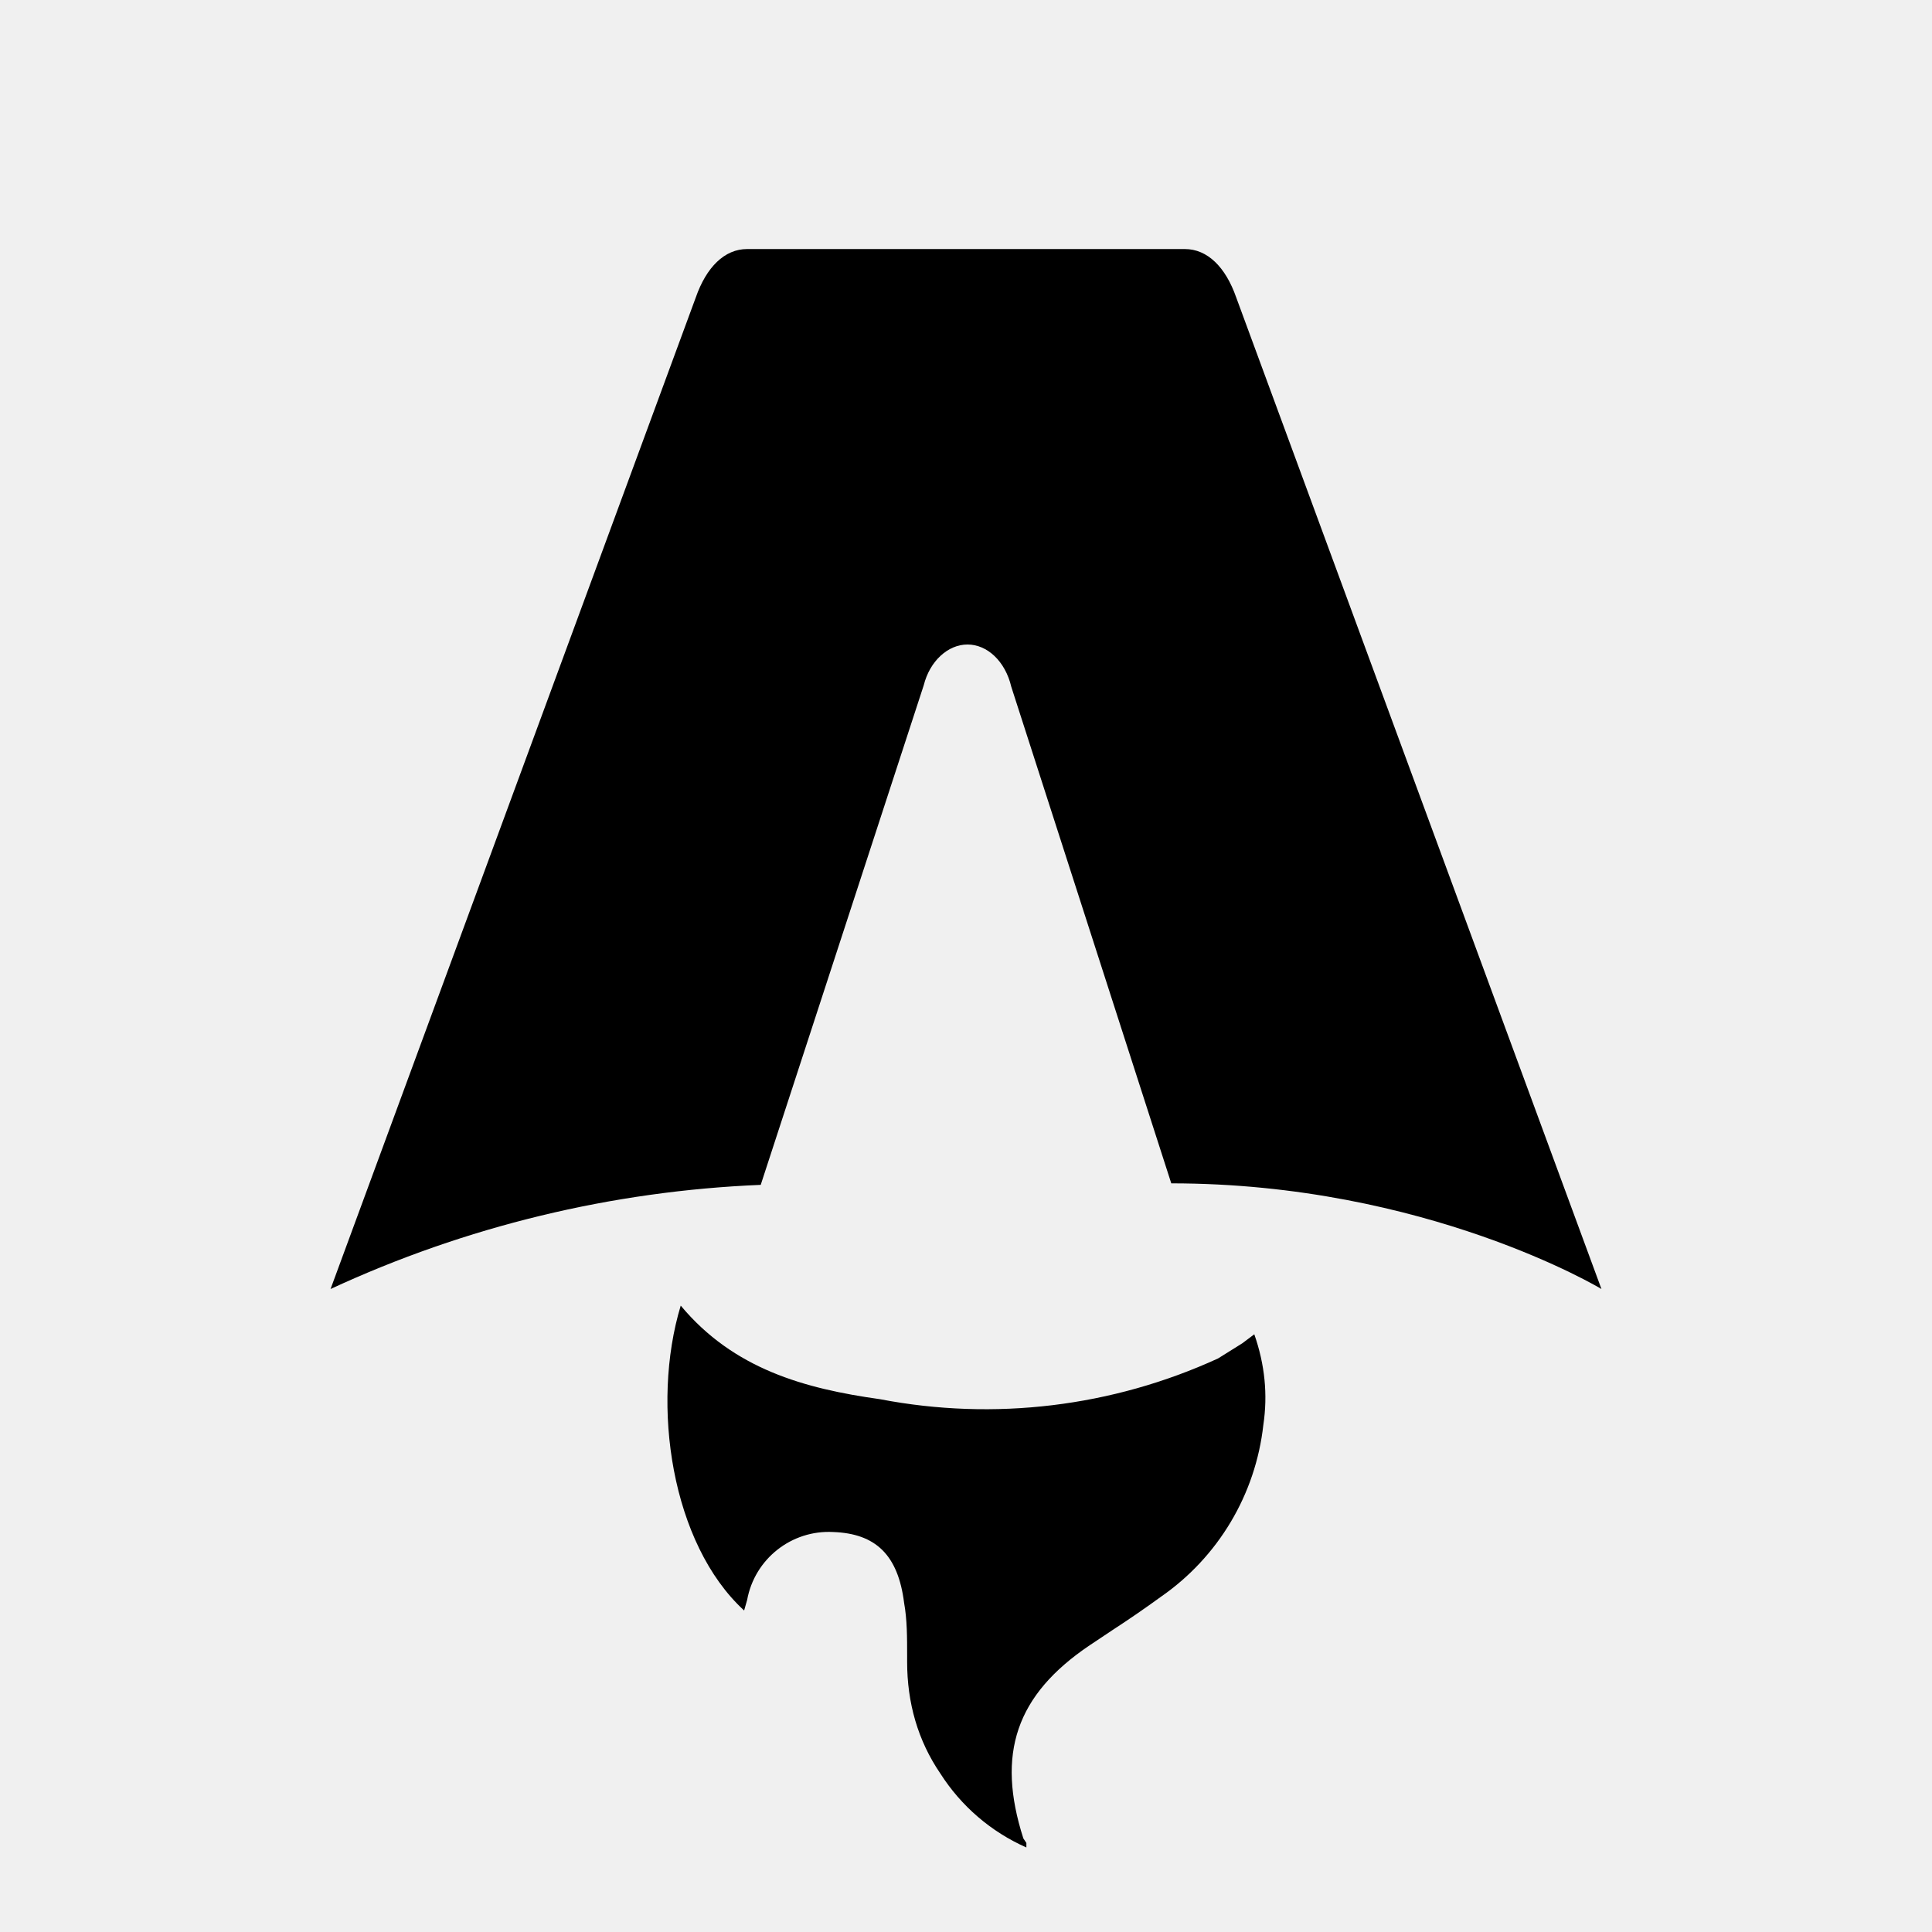
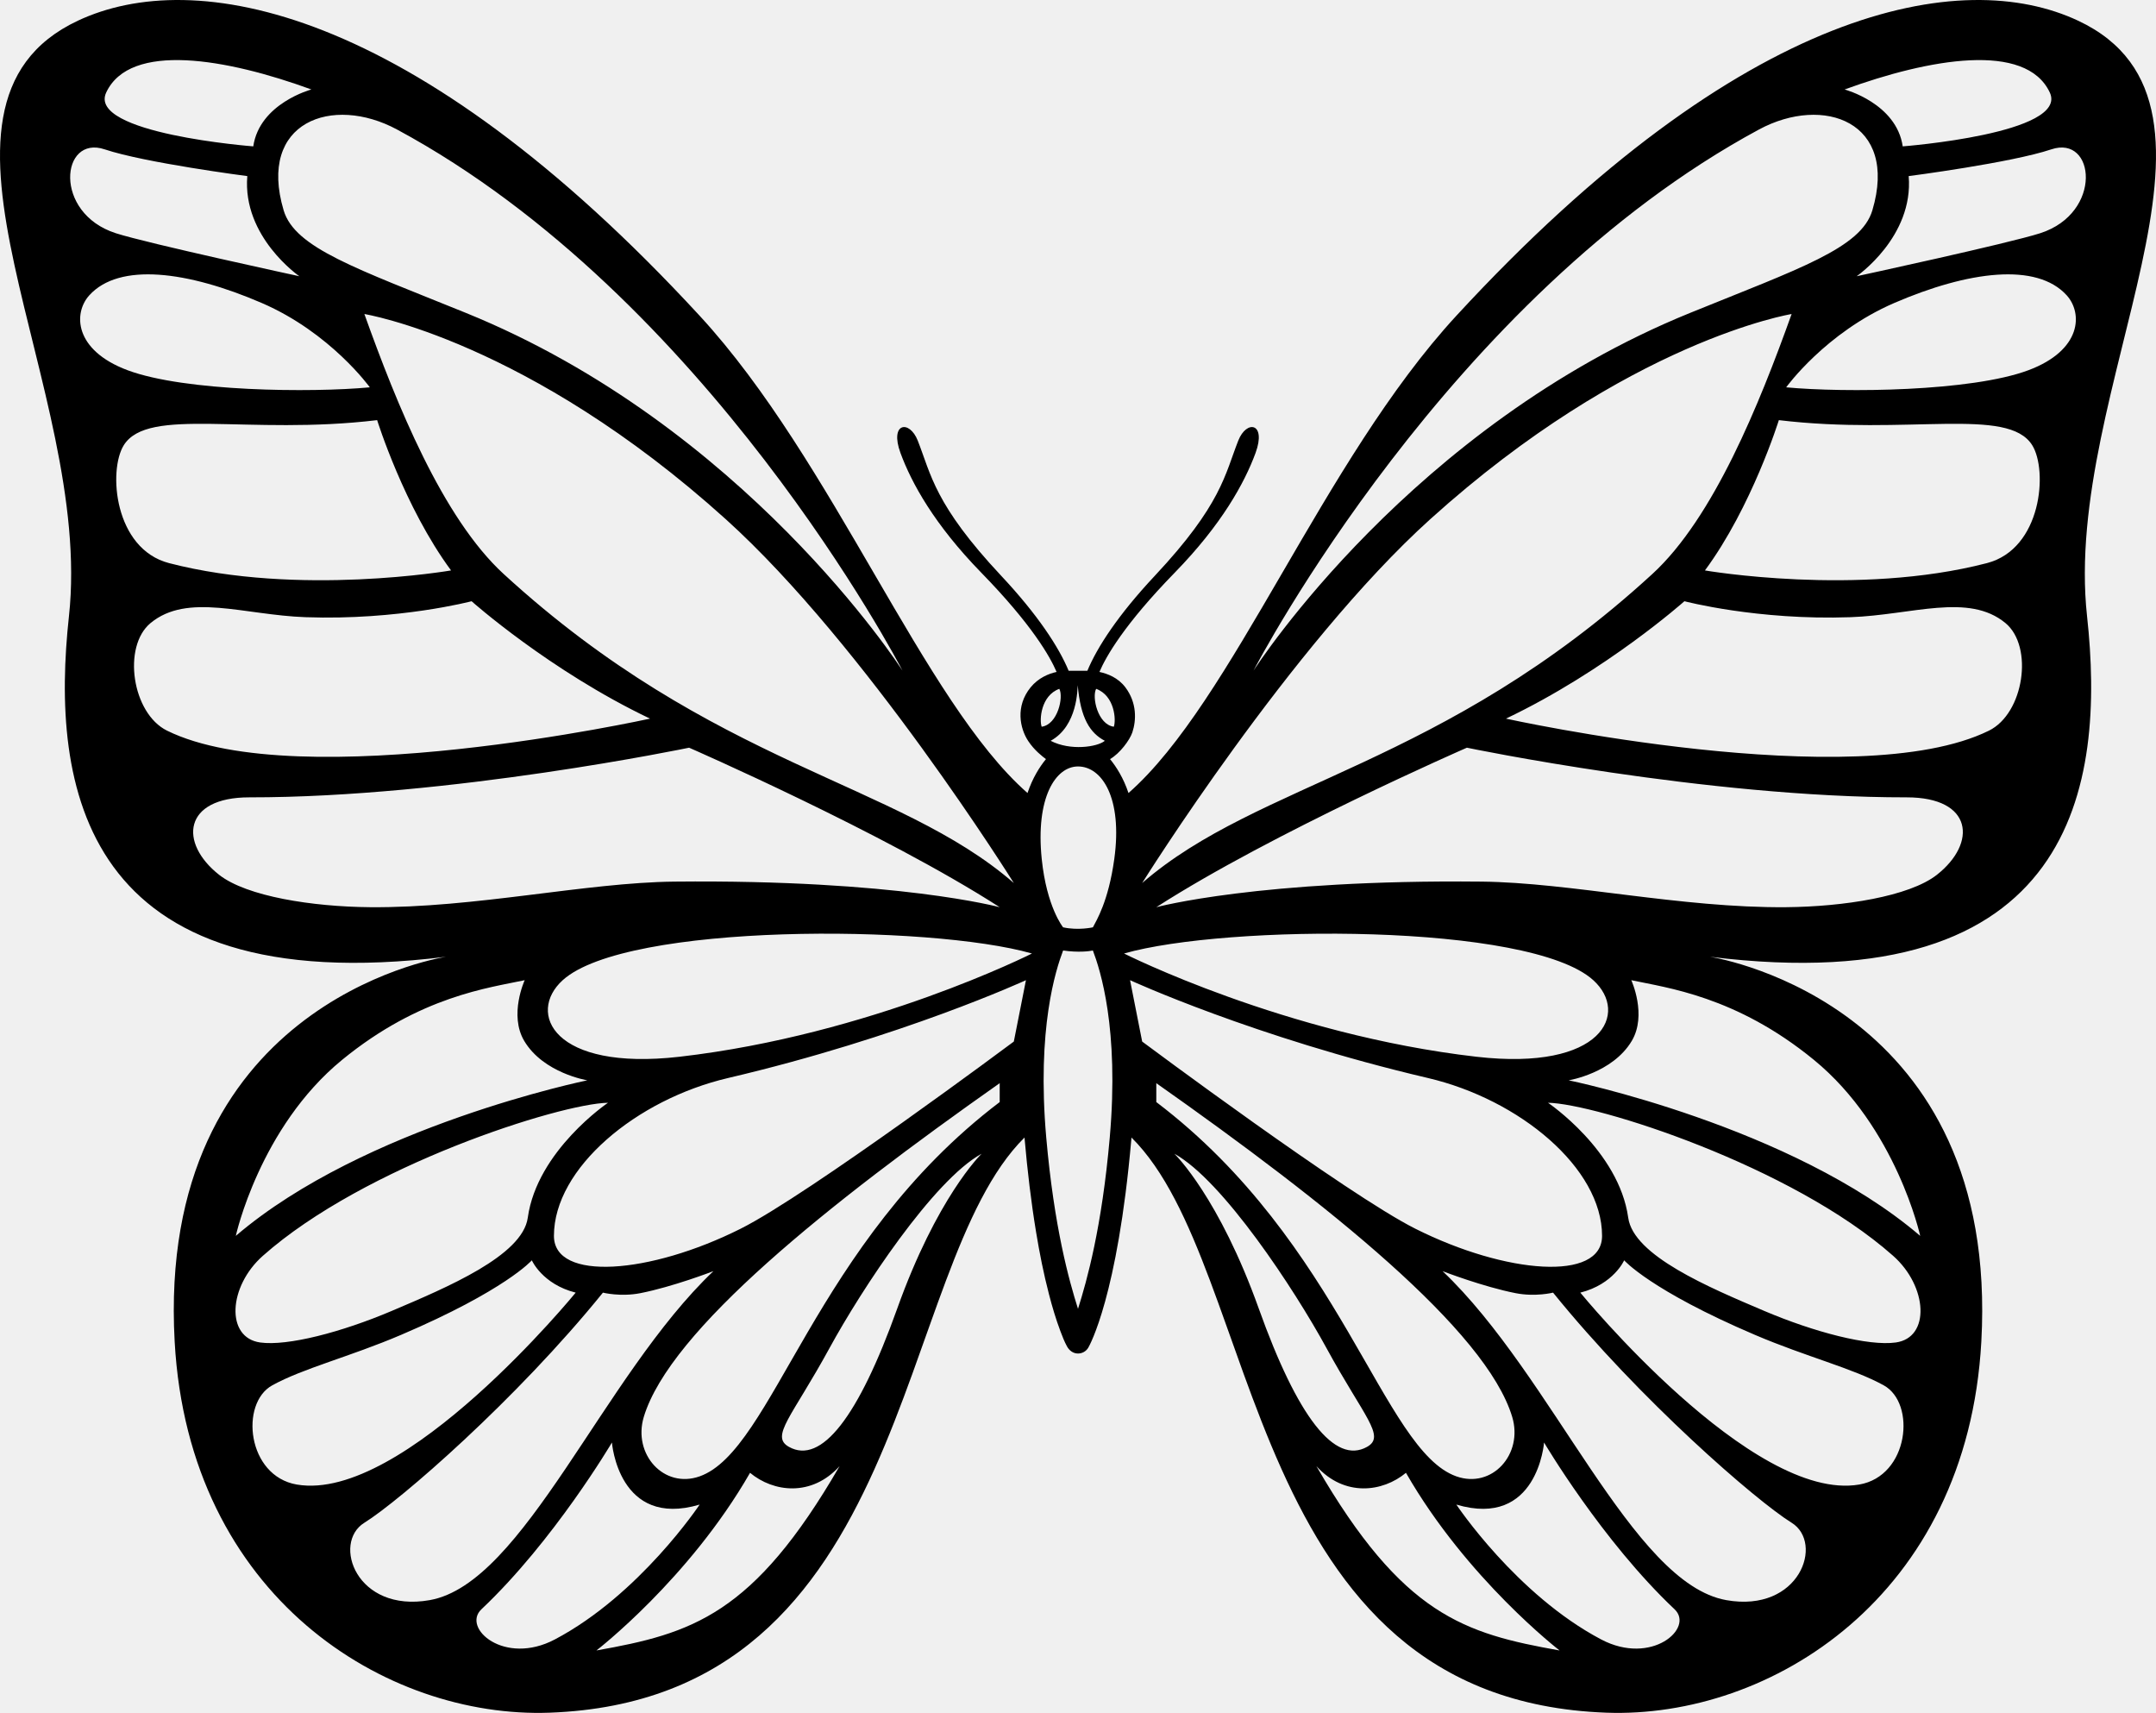
- <svg xmlns="http://www.w3.org/2000/svg" fill="none" viewBox="0 0 128 128">
-   <path d="M50.4 78.5a75.1 75.1 0 0 0-28.5 6.9l24.2-65.7c.7-2 1.9-3.2 3.4-3.2h29c1.5 0 2.7 1.2 3.4 3.2l24.2 65.7s-11.6-7-28.5-7L67 45.5c-.4-1.7-1.6-2.8-2.9-2.8-1.3 0-2.5 1.1-2.9 2.7L50.4 78.5Zm-1.1 28.2Zm-4.2-20.2c-2 6.6-.6 15.8 4.2 20.2a17.5 17.5 0 0 1 .2-.7 5.5 5.5 0 0 1 5.7-4.5c2.8.1 4.3 1.5 4.7 4.7.2 1.1.2 2.3.2 3.5v.4c0 2.7.7 5.2 2.2 7.4a13 13 0 0 0 5.7 4.9v-.3l-.2-.3c-1.8-5.6-.5-9.5 4.4-12.8l1.5-1a73 73 0 0 0 3.2-2.2 16 16 0 0 0 6.8-11.4c.3-2 .1-4-.6-6l-.8.6-1.6 1a37 37 0 0 1-22.4 2.7c-5-.7-9.7-2-13.2-6.2Z" />
-   <style>
-         path { fill: #000; }
-         @media (prefers-color-scheme: dark) {
-             path { fill: #FFF; }
-         }
-     </style>
+ <svg xmlns="http://www.w3.org/2000/svg" viewBox="0 0 6430.413 5108" height="5108" width="6430.413" xml:space="preserve" id="svg2" version="1.1">
+   <defs id="defs6" />
+   <g transform="matrix(1.333333,0,0,-1.333333,0,5108)" id="g10">
+     <g transform="scale(0.1)" id="g12">
+       <g transform="scale(2.95877)" id="g14">
+         <path id="path16" style="fill:#000000;fill-opacity:1;fill-rule:nonzero;stroke:none" d="m 15335.8,10149.5 c -432.8,-161.91 -1390,-170.84 -1831.7,-129.4 0,0 297.2,413.2 817.1,637.6 560.9,242.1 1077.1,308 1303.7,58 121.8,-134.3 115.7,-414.6 -289.1,-566.2 z m -314,-1458.23 c -979.9,-254.39 -2131.9,-55.26 -2131.9,-55.26 354.9,480.61 558.8,1136.11 558.8,1136.11 976.4,-117.08 1731,104.62 1915.3,-189.18 119.4,-190.7 73.2,-783.85 -342.2,-891.67 z m 15.3,-1266.33 c -1001.7,-493.96 -3651.6,90.78 -3651.6,90.78 759,361.87 1349.2,887.46 1349.2,887.46 0,0 552.1,-145.7 1255.5,-120.63 464.6,16.36 893.1,187.18 1172.3,-44.95 213.4,-177.57 139.6,-682.14 -125.4,-812.66 z m -393.3,-1089.48 c -209.1,-164.59 -708.9,-241.41 -1139.7,-245.1 -798.8,-6.93 -1629.5,186.47 -2303.7,193.39 -1683.48,17 -2458.4,-193.56 -2458.4,-193.56 871.44,561.32 2348.2,1205.84 2348.2,1205.84 0,0 1809,-376.84 3324.3,-375.32 502,0.67 534.2,-345.18 229.3,-585.25 z m -929.6,-1399.6 c 623.2,-510.61 803.1,-1330.01 803.1,-1330.01 -972.1,831.19 -2657.6,1175.86 -2657.6,1175.86 0,0 331.4,53.61 476.8,297.52 117.4,197.11 -3.4,459.42 -3.4,459.42 265.4,-57.29 791.1,-119.44 1381.1,-602.79 z m 618.4,-2135.95 c -206,-28.63 -614.9,77.33 -996.4,239.56 -417.8,177.74 -986.6,416.63 -1026.3,703.5 -70.6,508.08 -606.6,869.11 -606.6,869.11 363.7,-6.39 1841.9,-476.58 2609.6,-1157.17 261.1,-231.31 282.9,-618.6 19.7,-655 z m -276.3,-1073.79 c -809.9,-138.98 -2108.6,1450.67 -2108.6,1450.67 252.7,63.84 331.5,244.26 331.5,244.26 0,0 198.3,-226.25 989.4,-563.85 387.3,-165.27 739.1,-252.03 973,-381.07 246.5,-135.94 190.8,-685.32 -185.3,-750.01 z M 13051.5,852.313 c -713.8,125.999 -1309.8,1694.247 -2145.1,2486.877 9.4,-3.55 307.3,-118.26 552.4,-166.45 150.3,-29.31 282.9,4.05 282.9,4.05 656.1,-810.67 1536.5,-1573.96 1803.5,-1739.4 246.3,-152.47 61.4,-683.125 -493.7,-585.077 z m -946.4,-296.981 c -641.9,338.585 -1094.6,1019.338 -1094.6,1019.338 614.3,-182.27 663.1,469.18 663.1,469.18 0,0 438.5,-743.58 986.7,-1260.62 150.6,-142.153 -173.7,-429.232 -555.2,-227.898 z M 9952.23,1865.64 c 211.77,-234.52 500.37,-197.79 677.27,-50.9 460.7,-803.07 1161.4,-1342.822 1161.4,-1342.822 -720.6,128.196 -1186,265.685 -1838.67,1393.722 z M 8878.61,4226.82 c 365.42,-201 906.87,-1023.43 1150.79,-1470.54 283.9,-520.22 449.5,-664.91 306.1,-745.28 -244.1,-136.78 -525.28,224.56 -818.58,1044.83 -299.18,836.59 -627.86,1160.88 -638.31,1170.99 z M 8742,4760.15 c 1297.7,-913.39 2493.1,-1867.57 2690.7,-2522.4 84.9,-282.01 -151.8,-545.46 -422.2,-449.78 -558.3,197.75 -862.3,1762.96 -2268.5,2829.35 z m -198.46,778.5 c 0,0 938.36,-431.8 2252.36,-739.57 693.4,-162.39 1316.2,-681.09 1316.2,-1193.23 0,-347.37 -726.6,-289.58 -1411.2,53.91 -514.1,257.74 -2065.7,1414.91 -2065.7,1414.91 0,0 -38.43,193.26 -91.66,463.98 z m 3502.16,0 c 273.5,-247.5 72.8,-688.36 -882.6,-578.86 -1448.57,166.29 -2665.05,780.49 -2665.05,780.49 769.88,220.2 3068.25,232.84 3547.65,-201.63 z m -3621.26,916.59 c -44.48,-323.1 -135.94,-466.3 -161.72,-517 0,0 -110.69,-25.45 -225.4,0 0,0 -124.17,151.95 -161.55,517 -47.36,462.76 104.6,698.98 274.26,698.98 180.59,0 337.91,-236.72 274.41,-698.98 z m -34.37,-2106.48 c -59.62,-678.89 -172.51,-1080.85 -240.04,-1294.45 -67.56,213.6 -180.27,615.73 -240.06,1294.45 -72.63,828.18 73.27,1271.07 127.52,1414.27 114.54,-16.53 198.97,-5.91 225.06,0 54.41,-143.71 200.15,-586.43 127.52,-1414.27 z m -514.64,3105.82 c -18.35,48.16 -7.57,234.99 133.43,286.37 33.49,-62.33 -12.3,-269.71 -133.43,-286.37 z m 272.58,313.84 c 21.05,-249.49 92.64,-361.53 204.84,-420.31 -56.44,-47.18 -260.95,-77.16 -409.52,0 206.7,113.87 201.63,397.06 204.68,420.31 z m 139.14,-27.47 c 141.18,-51.38 151.96,-238.21 133.6,-286.37 -121.29,16.66 -166.96,224.04 -133.6,286.37 z m 2526.15,1282.52 c 1496.6,1350.43 2731.9,1550.73 2731.9,1550.73 -243.7,-681.12 -590.6,-1541.3 -1053,-1965.16 -1586.6,-1454.99 -2975.28,-1569.91 -3857,-2335.9 0,0 1124.32,1799.53 2178.1,2750.33 z m 2485.5,2945.73 c 487.5,262.7 1056.4,59.5 856.8,-611.3 -84.9,-285.4 -550.1,-439 -1376.4,-774.6 -2104.9,-854.47 -3278.27,-2667.48 -3302.37,-2705.03 24.95,47.99 1476.97,2826.83 3821.97,4090.93 z m 2198.1,280 c 146.2,-311 -1111.7,-407.7 -1111.7,-407.7 -47.8,326.3 -439.4,430.1 -439.4,430.1 641.2,234 1370.3,361.7 1551.1,-22.4 z m -71.8,-1064 c -239.5,-77.3 -1388.1,-325.3 -1388.1,-325.3 0,0 431.7,297.5 393.3,756.9 0,0 775.1,100.4 1078.7,202.3 331,111 391.7,-480.4 -83.9,-633.9 z M 5136.89,4959.79 c -955.36,-109.5 -1156.02,331.36 -882.59,578.86 479.45,434.47 2777.8,421.83 3547.68,201.63 0,0 -1216.48,-614.2 -2665.09,-780.49 z m 2527.94,114.88 c 0,0 -1551.52,-1157.17 -2065.68,-1414.91 -684.65,-343.49 -1411.23,-401.28 -1411.23,-53.91 0,512.14 622.83,1030.84 1316.22,1193.23 1313.99,307.77 2252.35,739.57 2252.35,739.57 -53.23,-270.72 -91.66,-463.98 -91.66,-463.98 z m -106.8,-457.35 C 6151.87,3550.93 5847.8,1985.72 5289.52,1787.97 c -270.41,-95.68 -507.1,167.77 -422.16,449.78 197.58,654.83 1393.01,1609.01 2690.67,2522.4 z M 6783.12,3055.83 C 6489.82,2235.56 6208.65,1874.22 5964.53,2011 c -143.37,80.37 22.24,225.06 306.11,745.28 243.92,447.11 785.39,1269.54 1150.78,1470.54 -10.44,-10.11 -339.13,-334.4 -638.3,-1170.99 z M 4509.2,471.918 c 0,0 700.63,539.752 1161.36,1342.822 176.9,-146.89 465.46,-183.62 677.24,50.9 C 5695.16,737.603 5229.7,600.114 4509.2,471.918 Z M 3639.75,783.23 c 548.17,517.04 986.7,1260.62 986.7,1260.62 0,0 48.83,-651.45 663.07,-469.18 0,0 -452.68,-680.753 -1094.5,-1019.338 -381.58,-201.334 -705.87,85.745 -555.27,227.898 z m -884.94,654.16 c 267.01,165.44 1147.42,928.73 1803.57,1739.4 0,0 132.58,-33.36 282.85,-4.05 245.1,48.19 542.96,162.9 552.39,166.45 C 4558.38,2546.56 3962.35,978.312 3248.57,852.313 2693.48,754.265 2508.51,1284.92 2754.81,1437.39 Z m -511.12,288.73 c -376.01,64.69 -431.77,614.07 -185.31,750.01 233.99,129.04 585.75,215.8 973.04,381.07 791.11,337.6 989.4,563.85 989.4,563.85 0,0 78.82,-180.42 331.53,-244.26 0,0 -1298.69,-1589.65 -2108.66,-1450.67 z m -256.57,1728.79 c 767.69,680.59 2245.95,1150.78 2609.65,1157.17 0,0 -536.03,-361.03 -606.64,-869.11 -39.74,-286.87 -608.46,-525.76 -1026.26,-703.5 -381.57,-162.23 -790.43,-268.19 -996.46,-239.56 -263.14,36.4 -241.41,423.69 19.71,655 z m 598.72,1480.95 c 589.96,483.35 1115.73,545.5 1381.07,602.79 0,0 -120.79,-262.31 -3.38,-459.42 145.37,-243.91 476.76,-297.52 476.76,-297.52 0,0 -1685.48,-344.67 -2657.52,-1175.86 0,0 179.92,819.4 803.07,1330.01 z m 210.07,1154.5 c -430.76,3.69 -930.59,80.51 -1139.65,245.1 -304.92,240.07 -272.75,585.92 229.28,585.25 1515.33,-1.52 3324.29,375.32 3324.29,375.32 0,0 1476.76,-644.52 2348.2,-1205.84 0,0 -774.91,210.56 -2458.38,193.56 -674.2,-6.92 -1504.88,-200.32 -2303.74,-193.39 z M 1137.56,8237.6 c 279.14,232.13 707.71,61.31 1172.33,44.95 703.34,-25.07 1255.41,120.63 1255.41,120.63 0,0 590.27,-525.59 1349.2,-887.46 0,0 -2649.92,-584.74 -3651.6,-90.78 -265,130.52 -338.786,635.09 -125.34,812.66 z M 936.074,9582.94 c 184.296,293.8 938.846,72.1 1915.266,189.18 0,0 203.84,-655.5 558.79,-1136.11 0,0 -1151.95,-199.13 -2131.91,55.26 -415.427,107.82 -461.587,700.97 -342.146,891.67 z m -260.95,1132.76 c 226.584,250 742.756,184.1 1303.736,-58 519.88,-224.4 817.05,-637.6 817.05,-637.6 -441.71,-41.44 -1398.92,-32.51 -1831.702,129.4 -404.818,151.6 -410.884,431.9 -289.084,566.2 z m 115.903,1103.4 c 303.573,-101.9 1078.673,-202.3 1078.673,-202.3 -38.41,-459.4 393.36,-756.9 393.36,-756.9 0,0 -1148.58,248 -1388.137,325.3 -475.572,153.5 -414.924,744.9 -83.896,633.9 z m 12.13,430.1 c 180.762,384.1 909.873,256.4 1551.043,22.4 0,0 -391.51,-103.8 -439.35,-430.1 0,0 -1257.919,96.7 -1111.693,407.7 z m 2198.113,-280 c 2345,-1264.1 3796.99,-4042.94 3821.93,-4090.93 -24.1,37.55 -1197.42,1850.56 -3302.38,2705.03 -826.33,335.6 -1291.45,489.2 -1376.36,774.6 -199.63,670.8 369.27,874 856.81,611.3 z M 7664.83,6273.14 c -881.71,765.99 -2270.36,880.91 -3856.97,2335.9 -462.42,423.86 -809.29,1284.04 -1053.05,1965.16 0,0 1235.32,-200.3 2731.96,-1550.73 1053.74,-950.8 2178.06,-2750.33 2178.06,-2750.33 z m 8046.47,6518.36 c -871.6,409 -2523.5,130.7 -4700.8,-2230.3 C 9999.25,9464.67 9319,7643.91 8531.75,6953.39 c -38.4,114.54 -92.3,198.8 -139.49,256.39 74.29,42.79 149.42,143.88 168.99,203.02 29.47,89.6 35.52,221.68 -52.76,339.1 -56.4,75.13 -137.62,104.13 -196.39,116.77 49.34,116.06 187.47,359.13 570.23,751.49 353.93,362.89 526.6,677.07 610.02,903.82 83.88,229.11 -67.73,253.03 -130.73,93.16 -100.92,-256.06 -126.71,-483.49 -630.4,-1021.08 -276.97,-295.46 -436.33,-539.92 -510.28,-718.47 h -141.68 c -73.95,178.55 -233.31,423.01 -510.28,718.47 -503.69,537.59 -529.64,765.02 -630.39,1021.08 -63,159.87 -214.79,135.95 -130.73,-93.16 83.24,-226.75 256.08,-540.93 609.84,-903.82 382.76,-392.36 521.06,-635.6 570.41,-751.49 -58.94,-12.64 -137.12,-43.97 -196.57,-116.77 -116.26,-143 -81.05,-310.47 -17.54,-405.98 46.17,-69.76 107.31,-116.4 133.77,-136.14 -47.18,-57.59 -101.09,-141.85 -139.48,-256.39 -787.25,690.52 -1467.5,2511.28 -2478.77,3607.81 -2177.23,2361 -3829.19,2639.3 -4700.817,2230.3 -1378.2,-646.9 121.125,-2773.1 -67.385,-4501 C 382.165,7016.22 605.379,5373.38 3371.89,5715.51 3271.82,5699.19 1180.85,5329.57 1320.51,2806.67 1427.48,874.213 2920.24,-43.397 4155.57,1.588 6915.33,102.137 6747.22,3360.41 7745.71,4349.27 c 0.51,-5.37 0.85,-10.61 1.35,-16.16 20.55,-233.84 47.83,-467.15 86.09,-698.8 26.09,-158.17 57.25,-315.67 97.71,-470.84 24.26,-93.51 51.71,-186.49 85.74,-276.97 14.8,-39.24 30.15,-79.49 50.53,-116.57 17.2,-30.99 46.34,-53.4 82.9,-53.4 31,0 61.14,15.85 77.98,44.65 8.95,15.34 221.03,389.48 324.96,1571.93 0.51,5.55 0.85,10.79 1.35,16.16 C 9552.81,3360.41 9384.7,102.137 12144.5,1.588 13379.8,-43.397 14872.6,874.213 14979.5,2806.67 c 139.7,2522.9 -1951.3,2892.52 -2051.3,2908.84 2766.4,-342.13 2989.7,1300.71 2850.5,2574.99 -188.5,1727.9 1310.9,3854.1 -67.4,4501" />
+       </g>
+     </g>
+   </g>
</svg>
